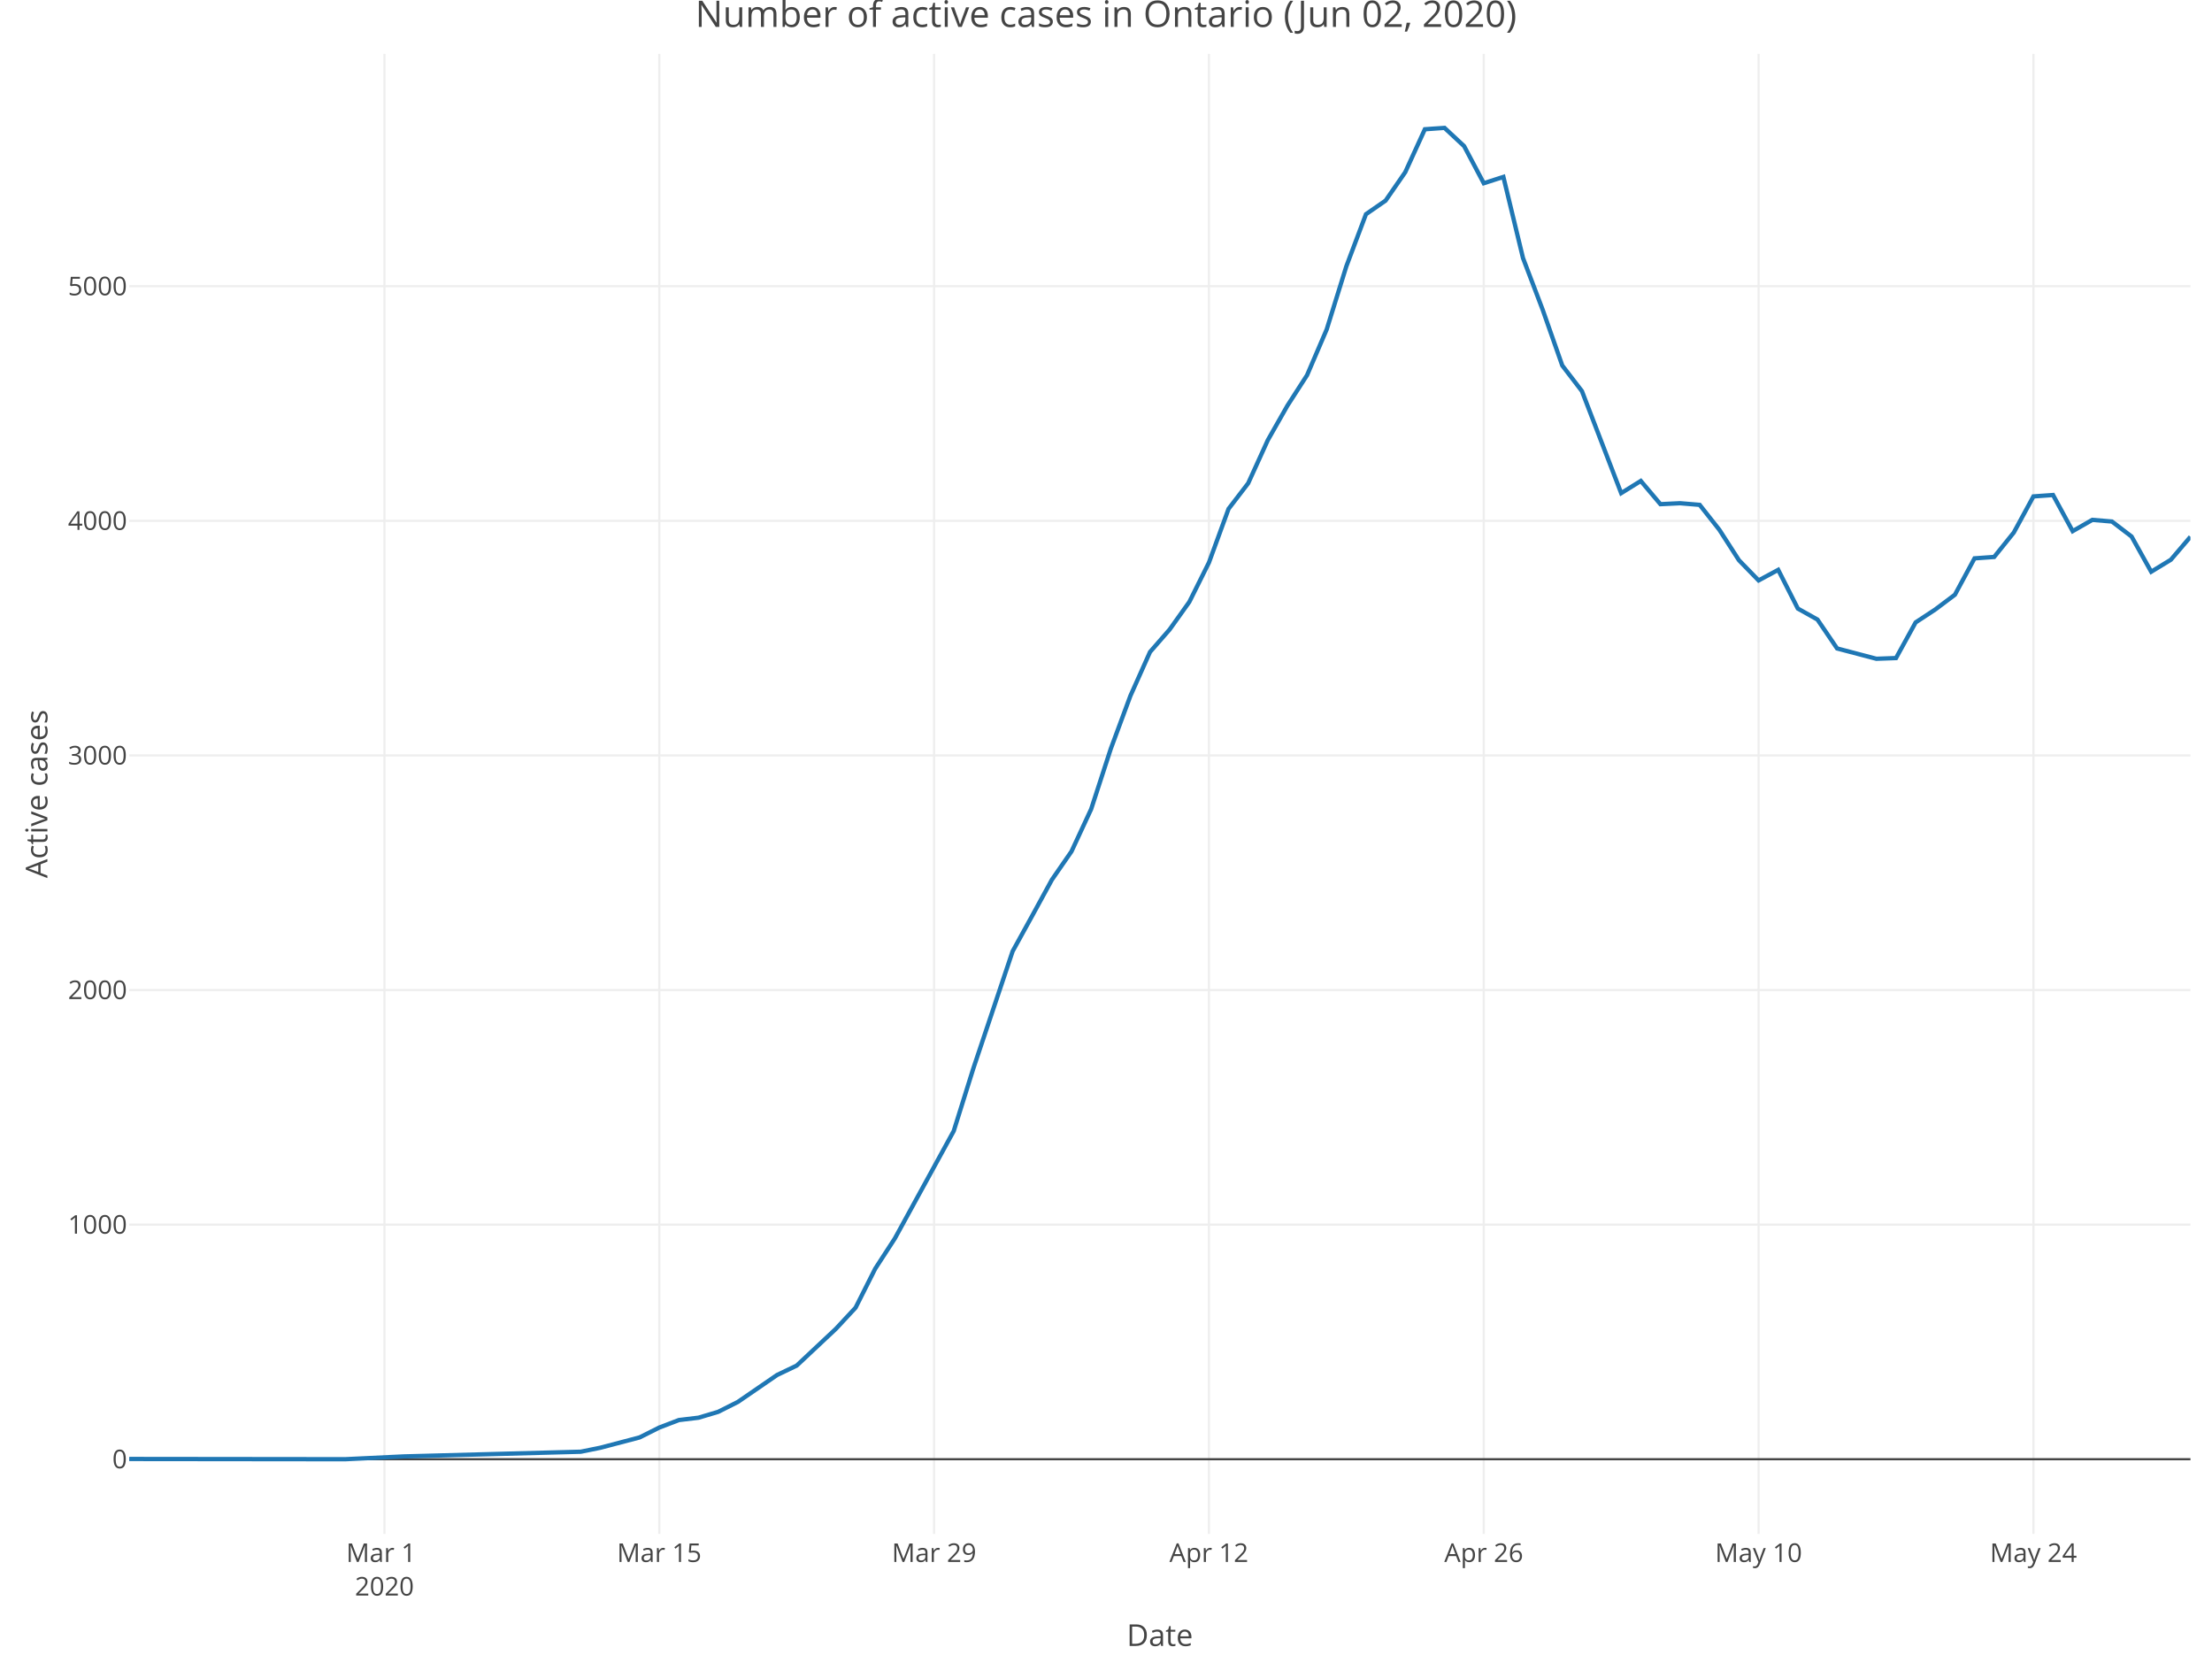
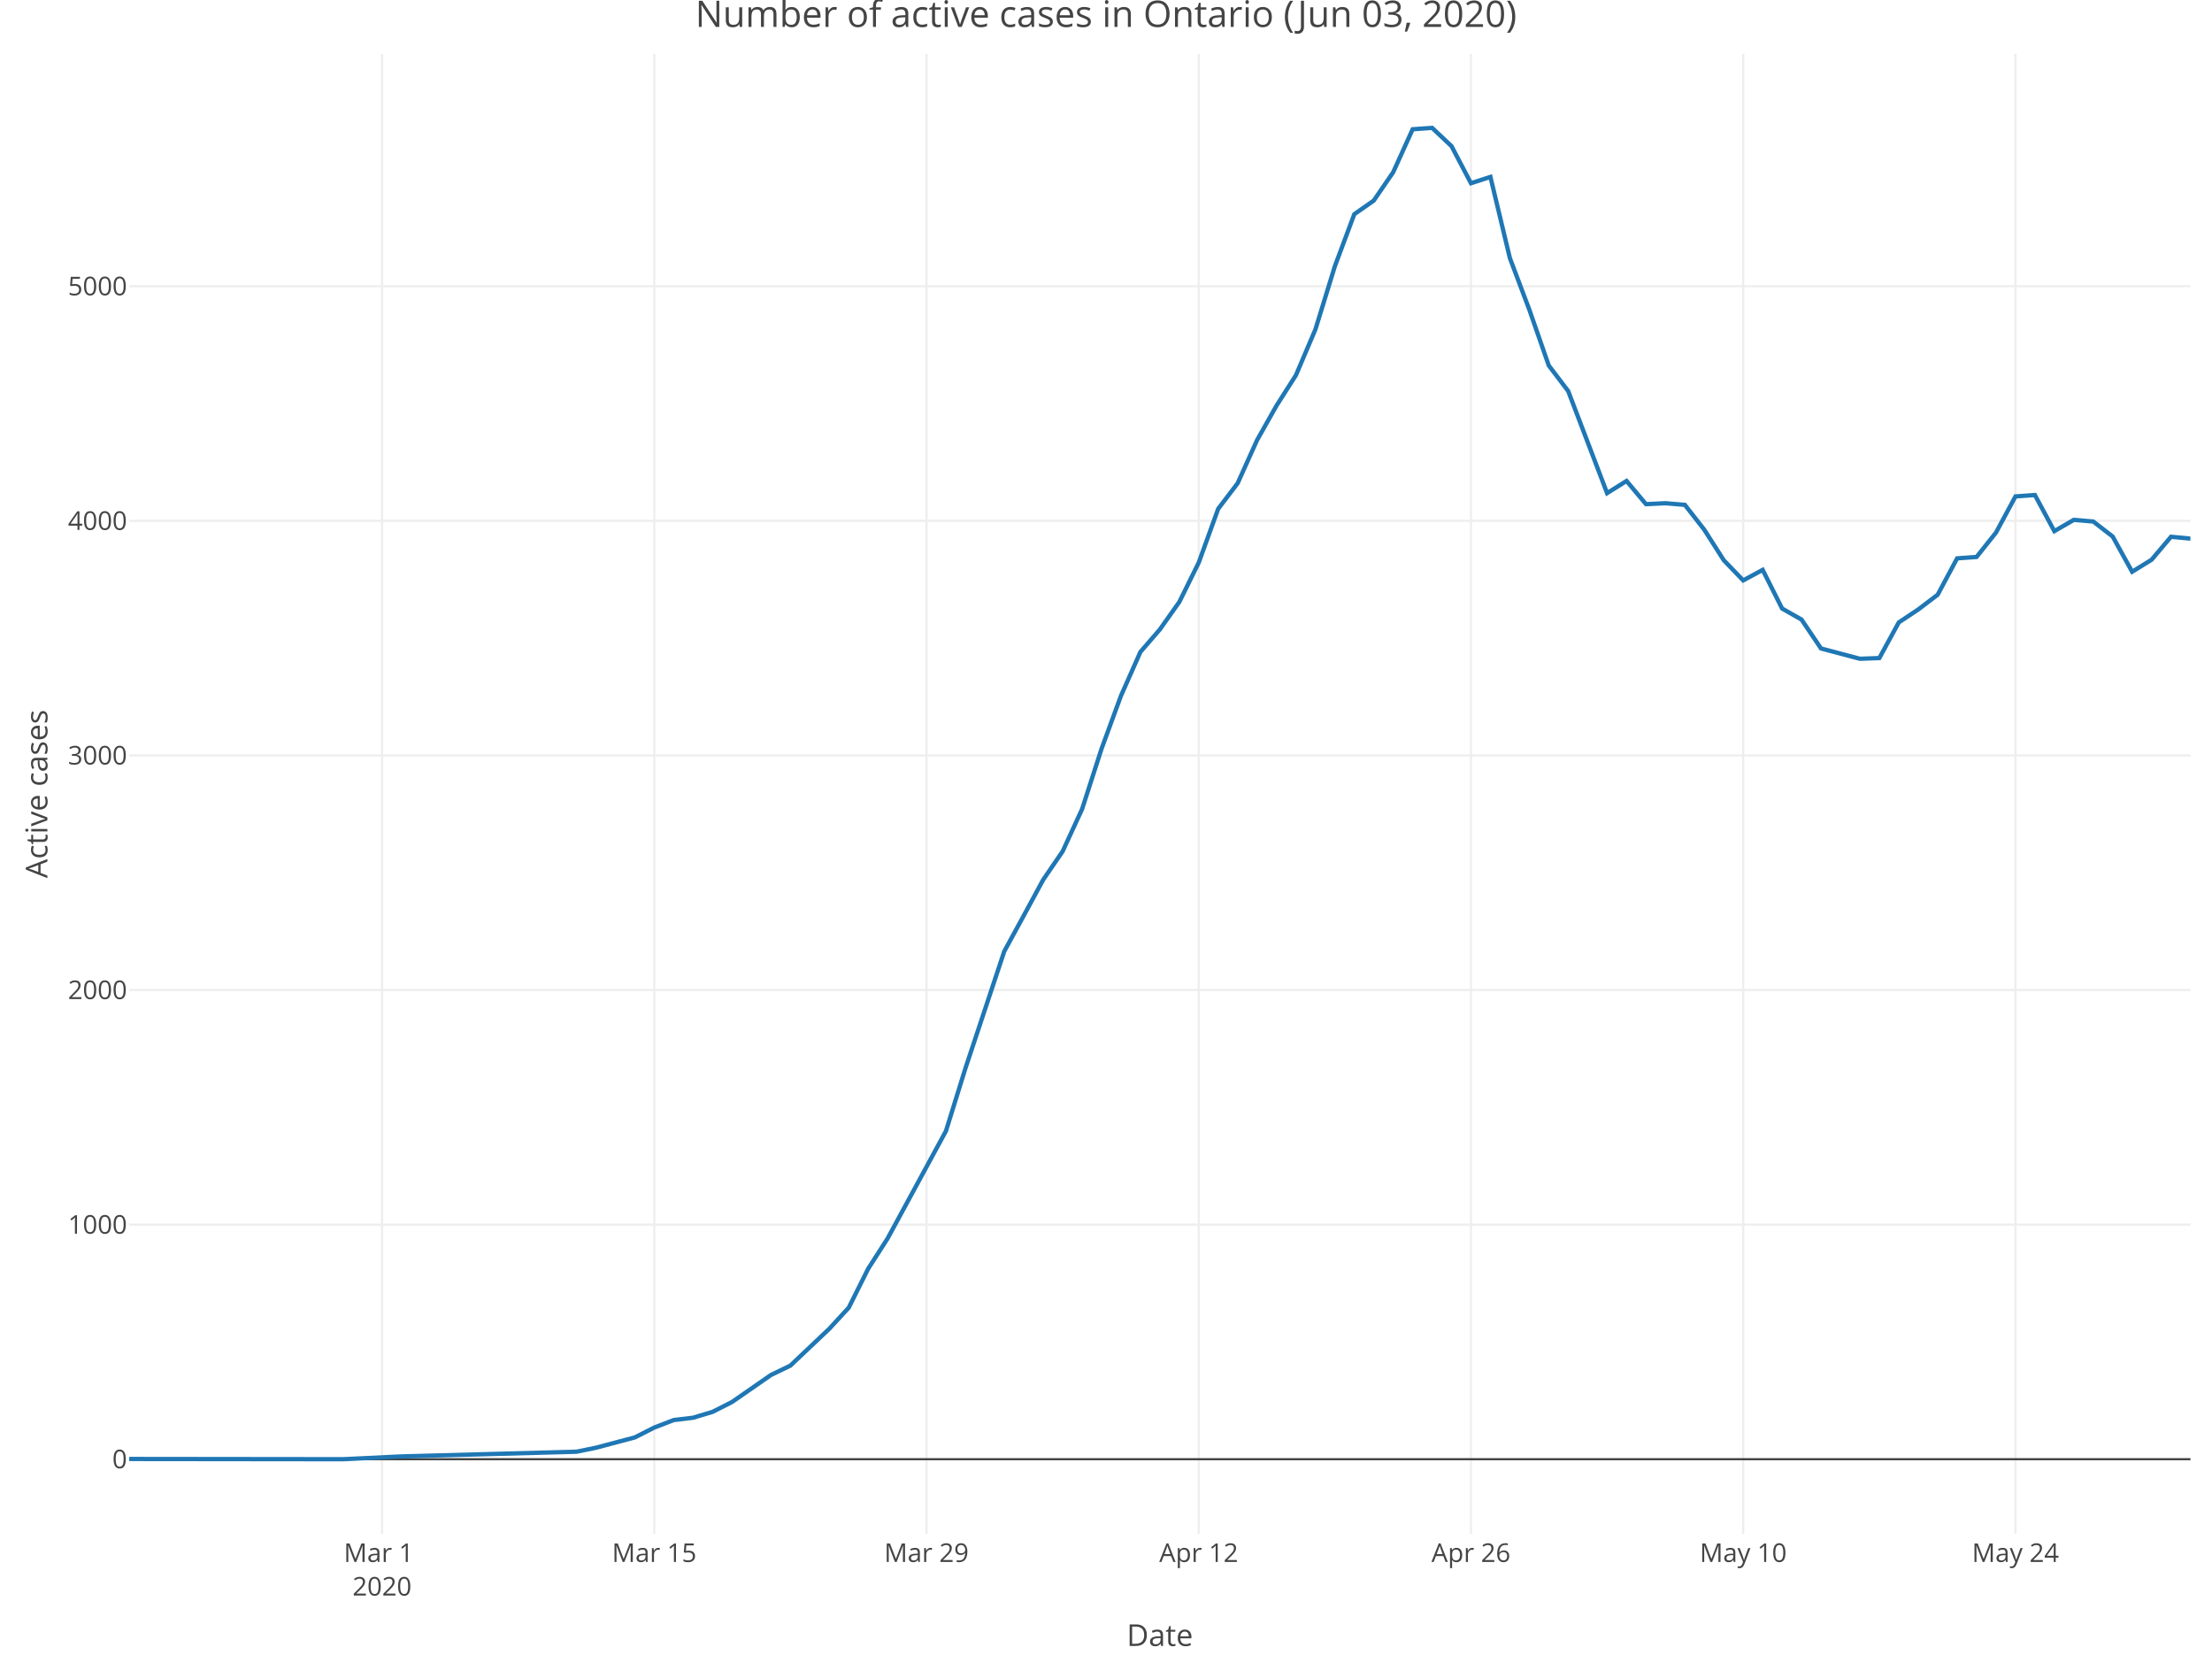
<svg xmlns="http://www.w3.org/2000/svg" class="main-svg" width="1027" height="768" style="" viewBox="0 0 1027 768">
  <rect x="0" y="0" width="1027" height="768" style="fill: rgb(255, 255, 255); fill-opacity: 1;" />
-   <defs id="defs-d4b772">
+   <defs id="defs-912d7a">
    <g class="clips">
-       <clipPath id="clipd4b772xyplot" class="plotclip">
+       <clipPath id="clip912d7axyplot" class="plotclip">
        <rect width="957" height="687" />
      </clipPath>
-       <clipPath class="axesclip" id="clipd4b772x">
+       <clipPath class="axesclip" id="clip912d7ax">
        <rect x="60" y="0" width="957" height="768" />
      </clipPath>
-       <clipPath class="axesclip" id="clipd4b772y">
+       <clipPath class="axesclip" id="clip912d7ay">
        <rect x="0" y="25" width="1027" height="687" />
      </clipPath>
-       <clipPath class="axesclip" id="clipd4b772xy">
+       <clipPath class="axesclip" id="clip912d7axy">
        <rect x="60" y="25" width="957" height="687" />
      </clipPath>
    </g>
    <g class="gradients" />
  </defs>
  <g class="bglayer" />
  <g class="layer-below">
    <g class="imagelayer" />
    <g class="shapelayer" />
  </g>
  <g class="cartesianlayer">
    <g class="subplot xy">
      <g class="layer-subplot">
        <g class="shapelayer" />
        <g class="imagelayer" />
      </g>
      <g class="gridlayer">
        <g class="x">
-           <path class="xgrid crisp" transform="translate(178.49,0)" d="M0,25v687" style="stroke: rgb(238, 238, 238); stroke-opacity: 1; stroke-width: 1px;" />
-           <path class="xgrid crisp" transform="translate(306.09,0)" d="M0,25v687" style="stroke: rgb(238, 238, 238); stroke-opacity: 1; stroke-width: 1px;" />
-           <path class="xgrid crisp" transform="translate(433.69,0)" d="M0,25v687" style="stroke: rgb(238, 238, 238); stroke-opacity: 1; stroke-width: 1px;" />
-           <path class="xgrid crisp" transform="translate(561.29,0)" d="M0,25v687" style="stroke: rgb(238, 238, 238); stroke-opacity: 1; stroke-width: 1px;" />
-           <path class="xgrid crisp" transform="translate(688.89,0)" d="M0,25v687" style="stroke: rgb(238, 238, 238); stroke-opacity: 1; stroke-width: 1px;" />
-           <path class="xgrid crisp" transform="translate(816.49,0)" d="M0,25v687" style="stroke: rgb(238, 238, 238); stroke-opacity: 1; stroke-width: 1px;" />
-           <path class="xgrid crisp" transform="translate(944.09,0)" d="M0,25v687" style="stroke: rgb(238, 238, 238); stroke-opacity: 1; stroke-width: 1px;" />
+           <path class="xgrid crisp" transform="translate(177.37,0)" d="M0,25v687" style="stroke: rgb(238, 238, 238); stroke-opacity: 1; stroke-width: 1px;" />
+           <path class="xgrid crisp" transform="translate(303.76,0)" d="M0,25v687" style="stroke: rgb(238, 238, 238); stroke-opacity: 1; stroke-width: 1px;" />
+           <path class="xgrid crisp" transform="translate(430.16,0)" d="M0,25v687" style="stroke: rgb(238, 238, 238); stroke-opacity: 1; stroke-width: 1px;" />
+           <path class="xgrid crisp" transform="translate(556.56,0)" d="M0,25v687" style="stroke: rgb(238, 238, 238); stroke-opacity: 1; stroke-width: 1px;" />
+           <path class="xgrid crisp" transform="translate(682.95,0)" d="M0,25v687" style="stroke: rgb(238, 238, 238); stroke-opacity: 1; stroke-width: 1px;" />
+           <path class="xgrid crisp" transform="translate(809.35,0)" d="M0,25v687" style="stroke: rgb(238, 238, 238); stroke-opacity: 1; stroke-width: 1px;" />
+           <path class="xgrid crisp" transform="translate(935.75,0)" d="M0,25v687" style="stroke: rgb(238, 238, 238); stroke-opacity: 1; stroke-width: 1px;" />
        </g>
        <g class="y">
          <path class="ygrid crisp" transform="translate(0,568.43)" d="M60,0h957" style="stroke: rgb(238, 238, 238); stroke-opacity: 1; stroke-width: 1px;" />
          <path class="ygrid crisp" transform="translate(0,459.54)" d="M60,0h957" style="stroke: rgb(238, 238, 238); stroke-opacity: 1; stroke-width: 1px;" />
          <path class="ygrid crisp" transform="translate(0,350.64)" d="M60,0h957" style="stroke: rgb(238, 238, 238); stroke-opacity: 1; stroke-width: 1px;" />
          <path class="ygrid crisp" transform="translate(0,241.75)" d="M60,0h957" style="stroke: rgb(238, 238, 238); stroke-opacity: 1; stroke-width: 1px;" />
          <path class="ygrid crisp" transform="translate(0,132.85)" d="M60,0h957" style="stroke: rgb(238, 238, 238); stroke-opacity: 1; stroke-width: 1px;" />
        </g>
      </g>
      <g class="zerolinelayer">
        <path class="yzl zl crisp" transform="translate(0,677.32)" d="M60,0h957" style="stroke: rgb(68, 68, 68); stroke-opacity: 1; stroke-width: 1px;" />
      </g>
      <path class="xlines-below" />
      <path class="ylines-below" />
      <g class="overlines-below" />
      <g class="xaxislayer-below" />
      <g class="yaxislayer-below" />
      <g class="overaxes-below" />
-       <g class="plot" transform="translate(60, 25)" clip-path="url('#clipd4b772xyplot')">
+       <g class="plot" transform="translate(60, 25)" clip-path="url('#clip912d7axyplot')">
        <g class="scatterlayer mlayer">
-           <g class="trace scatter trace1b9dce" style="stroke-miterlimit: 2; opacity: 1;">
+           <g class="trace scatter trace8d8a36" style="stroke-miterlimit: 2; opacity: 1;">
            <g class="fills" />
            <g class="errorbars" />
            <g class="lines">
-               <path class="js-line" d="M0,652.21L100.26,652.32L127.6,651.02L209.63,648.84L218.74,646.99L236.97,642.2L246.09,637.62L255.2,634.14L264.31,633.05L273.43,630.33L282.54,625.75L300.77,613.23L309.89,608.87L328.11,591.78L337.23,581.98L346.34,563.9L355.46,549.85L382.8,499.98L391.91,470.91L410.14,416.57L419.26,400.02L428.37,383.36L437.49,370.18L446.6,350.58L455.71,322.59L464.83,297.98L473.94,277.62L483.06,267.17L492.17,254.42L501.29,236.13L510.4,211.19L519.51,199.32L528.63,179.29L537.74,163.28L546.86,149.12L555.97,127.89L565.09,98.6L574.2,74.42L583.31,68.11L592.43,54.93L601.54,35L610.66,34.35L619.77,42.84L628.89,60.05L638,57.11L647.11,94.79L656.23,118.74L665.34,144.66L674.46,156.53L692.69,203.9L701.8,198.24L710.91,209.02L720.03,208.58L729.14,209.34L738.26,220.89L747.37,235.04L756.49,244.41L765.6,239.51L774.71,257.47L783.83,262.59L792.94,275.99L811.17,280.78L820.29,280.45L829.4,263.9L838.51,257.91L847.63,251.05L856.74,234.17L865.86,233.52L874.97,222.19L884.09,205.42L893.2,204.77L902.31,221.54L911.43,216.31L920.54,217.07L929.66,224.04L938.77,240.38L947.89,234.82L957,224.15" style="vector-effect: non-scaling-stroke; fill: none; stroke: rgb(31, 119, 180); stroke-opacity: 1; stroke-width: 2px; opacity: 1;" />
+               <path class="js-line" d="M0,652.21L99.31,652.32L126.4,651.02L207.65,648.84L216.68,646.99L234.74,642.2L243.76,637.62L252.79,634.14L261.82,633.05L270.85,630.33L279.88,625.75L297.93,613.23L306.96,608.87L325.02,591.78L334.05,581.98L343.08,563.9L352.1,549.85L379.19,499.98L388.22,470.91L406.27,416.57L415.3,400.02L424.33,383.36L433.36,370.18L442.39,350.58L451.42,322.59L460.44,297.98L469.47,277.62L478.5,267.17L487.53,254.42L496.56,236.13L505.58,211.19L514.61,199.32L523.64,179.29L532.67,163.28L541.7,149.12L550.73,127.89L559.75,98.6L568.78,74.42L577.81,68.11L586.84,54.93L595.87,35L604.9,34.35L613.92,42.84L622.95,60.05L631.98,57.11L641.01,94.79L650.04,118.74L659.07,144.66L668.09,156.53L686.15,203.9L695.18,198.24L704.21,209.02L713.24,208.58L722.26,209.34L731.29,220.89L740.32,235.04L749.35,244.41L758.38,239.51L767.41,257.47L776.43,262.59L785.46,275.99L803.52,280.78L812.55,280.45L821.58,263.9L830.6,257.91L839.63,251.05L848.66,234.17L857.69,233.52L866.72,222.19L875.75,205.42L884.77,204.77L893.8,221.54L902.83,216.31L911.86,217.07L920.89,224.04L929.92,240.38L938.94,234.82L947.97,224.15L957,225.02" style="vector-effect: non-scaling-stroke; fill: none; stroke: rgb(31, 119, 180); stroke-opacity: 1; stroke-width: 2px; opacity: 1;" />
            </g>
            <g class="points" />
            <g class="text" />
          </g>
        </g>
      </g>
      <g class="overplot" />
      <path class="xlines-above crisp" d="M0,0" style="fill: none;" />
      <path class="ylines-above crisp" d="M0,0" style="fill: none;" />
      <g class="overlines-above" />
      <g class="xaxislayer-above">
        <g class="xtick">
-           <text text-anchor="middle" x="0" y="725" transform="translate(178.49,0)" style="font-family: 'Open Sans', verdana, arial, sans-serif; font-size: 12px; fill: rgb(68, 68, 68); fill-opacity: 1; white-space: pre;">
+           <text text-anchor="middle" x="0" y="725" transform="translate(177.37,0)" style="font-family: 'Open Sans', verdana, arial, sans-serif; font-size: 12px; fill: rgb(68, 68, 68); fill-opacity: 1; white-space: pre;">
            <tspan class="line" dy="0em" x="0" y="725">Mar 1</tspan>
            <tspan class="line" dy="1.3em" x="0" y="725">2020</tspan>
          </text>
        </g>
        <g class="xtick">
-           <text text-anchor="middle" x="0" y="725" transform="translate(306.09,0)" style="font-family: 'Open Sans', verdana, arial, sans-serif; font-size: 12px; fill: rgb(68, 68, 68); fill-opacity: 1; white-space: pre;">Mar 15</text>
+           <text text-anchor="middle" x="0" y="725" transform="translate(303.76,0)" style="font-family: 'Open Sans', verdana, arial, sans-serif; font-size: 12px; fill: rgb(68, 68, 68); fill-opacity: 1; white-space: pre;">Mar 15</text>
        </g>
        <g class="xtick">
-           <text text-anchor="middle" x="0" y="725" transform="translate(433.69,0)" style="font-family: 'Open Sans', verdana, arial, sans-serif; font-size: 12px; fill: rgb(68, 68, 68); fill-opacity: 1; white-space: pre;">Mar 29</text>
+           <text text-anchor="middle" x="0" y="725" transform="translate(430.16,0)" style="font-family: 'Open Sans', verdana, arial, sans-serif; font-size: 12px; fill: rgb(68, 68, 68); fill-opacity: 1; white-space: pre;">Mar 29</text>
        </g>
        <g class="xtick">
-           <text text-anchor="middle" x="0" y="725" transform="translate(561.29,0)" style="font-family: 'Open Sans', verdana, arial, sans-serif; font-size: 12px; fill: rgb(68, 68, 68); fill-opacity: 1; white-space: pre;">Apr 12</text>
+           <text text-anchor="middle" x="0" y="725" transform="translate(556.56,0)" style="font-family: 'Open Sans', verdana, arial, sans-serif; font-size: 12px; fill: rgb(68, 68, 68); fill-opacity: 1; white-space: pre;">Apr 12</text>
        </g>
        <g class="xtick">
-           <text text-anchor="middle" x="0" y="725" transform="translate(688.89,0)" style="font-family: 'Open Sans', verdana, arial, sans-serif; font-size: 12px; fill: rgb(68, 68, 68); fill-opacity: 1; white-space: pre;">Apr 26</text>
+           <text text-anchor="middle" x="0" y="725" transform="translate(682.95,0)" style="font-family: 'Open Sans', verdana, arial, sans-serif; font-size: 12px; fill: rgb(68, 68, 68); fill-opacity: 1; white-space: pre;">Apr 26</text>
        </g>
        <g class="xtick">
-           <text text-anchor="middle" x="0" y="725" transform="translate(816.49,0)" style="font-family: 'Open Sans', verdana, arial, sans-serif; font-size: 12px; fill: rgb(68, 68, 68); fill-opacity: 1; white-space: pre;">May 10</text>
+           <text text-anchor="middle" x="0" y="725" transform="translate(809.35,0)" style="font-family: 'Open Sans', verdana, arial, sans-serif; font-size: 12px; fill: rgb(68, 68, 68); fill-opacity: 1; white-space: pre;">May 10</text>
        </g>
        <g class="xtick">
-           <text text-anchor="middle" x="0" y="725" transform="translate(944.09,0)" style="font-family: 'Open Sans', verdana, arial, sans-serif; font-size: 12px; fill: rgb(68, 68, 68); fill-opacity: 1; white-space: pre;">May 24</text>
+           <text text-anchor="middle" x="0" y="725" transform="translate(935.75,0)" style="font-family: 'Open Sans', verdana, arial, sans-serif; font-size: 12px; fill: rgb(68, 68, 68); fill-opacity: 1; white-space: pre;">May 24</text>
        </g>
      </g>
      <g class="yaxislayer-above">
        <g class="ytick">
          <text text-anchor="end" x="59" y="4.2" transform="translate(0,677.32)" style="font-family: 'Open Sans', verdana, arial, sans-serif; font-size: 12px; fill: rgb(68, 68, 68); fill-opacity: 1; white-space: pre;">0</text>
        </g>
        <g class="ytick">
          <text text-anchor="end" x="59" y="4.2" transform="translate(0,568.43)" style="font-family: 'Open Sans', verdana, arial, sans-serif; font-size: 12px; fill: rgb(68, 68, 68); fill-opacity: 1; white-space: pre;">1000</text>
        </g>
        <g class="ytick">
          <text text-anchor="end" x="59" y="4.2" transform="translate(0,459.54)" style="font-family: 'Open Sans', verdana, arial, sans-serif; font-size: 12px; fill: rgb(68, 68, 68); fill-opacity: 1; white-space: pre;">2000</text>
        </g>
        <g class="ytick">
          <text text-anchor="end" x="59" y="4.2" transform="translate(0,350.64)" style="font-family: 'Open Sans', verdana, arial, sans-serif; font-size: 12px; fill: rgb(68, 68, 68); fill-opacity: 1; white-space: pre;">3000</text>
        </g>
        <g class="ytick">
          <text text-anchor="end" x="59" y="4.2" transform="translate(0,241.75)" style="font-family: 'Open Sans', verdana, arial, sans-serif; font-size: 12px; fill: rgb(68, 68, 68); fill-opacity: 1; white-space: pre;">4000</text>
        </g>
        <g class="ytick">
          <text text-anchor="end" x="59" y="4.2" transform="translate(0,132.85)" style="font-family: 'Open Sans', verdana, arial, sans-serif; font-size: 12px; fill: rgb(68, 68, 68); fill-opacity: 1; white-space: pre;">5000</text>
        </g>
      </g>
      <g class="overaxes-above" />
    </g>
  </g>
  <g class="polarlayer" />
  <g class="ternarylayer" />
  <g class="geolayer" />
  <g class="funnelarealayer" />
  <g class="pielayer" />
  <g class="treemaplayer" />
  <g class="sunburstlayer" />
  <g class="glimages" />
-   <defs id="topdefs-d4b772">
+   <defs id="topdefs-912d7a">
    <g class="clips" />
  </defs>
  <g class="layer-above">
    <g class="imagelayer" />
    <g class="shapelayer" />
  </g>
  <g class="infolayer">
    <g class="g-gtitle">
-       <text class="gtitle" x="513.5" y="12.5" text-anchor="middle" dy="0em" style="font-family: 'Open Sans', verdana, arial, sans-serif; font-size: 17px; fill: rgb(68, 68, 68); opacity: 1; font-weight: normal; white-space: pre;">Number of active cases in Ontario (Jun 02, 2020)</text>
+       <text class="gtitle" x="513.5" y="12.5" text-anchor="middle" dy="0em" style="font-family: 'Open Sans', verdana, arial, sans-serif; font-size: 17px; fill: rgb(68, 68, 68); opacity: 1; font-weight: normal; white-space: pre;">Number of active cases in Ontario (Jun 03, 2020)</text>
    </g>
    <g class="g-xtitle">
      <text class="xtitle" x="538.5" y="764" text-anchor="middle" style="font-family: 'Open Sans', verdana, arial, sans-serif; font-size: 14px; fill: rgb(68, 68, 68); opacity: 1; font-weight: normal; white-space: pre;">Date</text>
    </g>
    <g class="g-ytitle">
      <text class="ytitle" transform="rotate(-90,22,368.5)" x="22" y="368.5" text-anchor="middle" style="font-family: 'Open Sans', verdana, arial, sans-serif; font-size: 14px; fill: rgb(68, 68, 68); opacity: 1; font-weight: normal; white-space: pre;">Active cases</text>
    </g>
  </g>
</svg>
